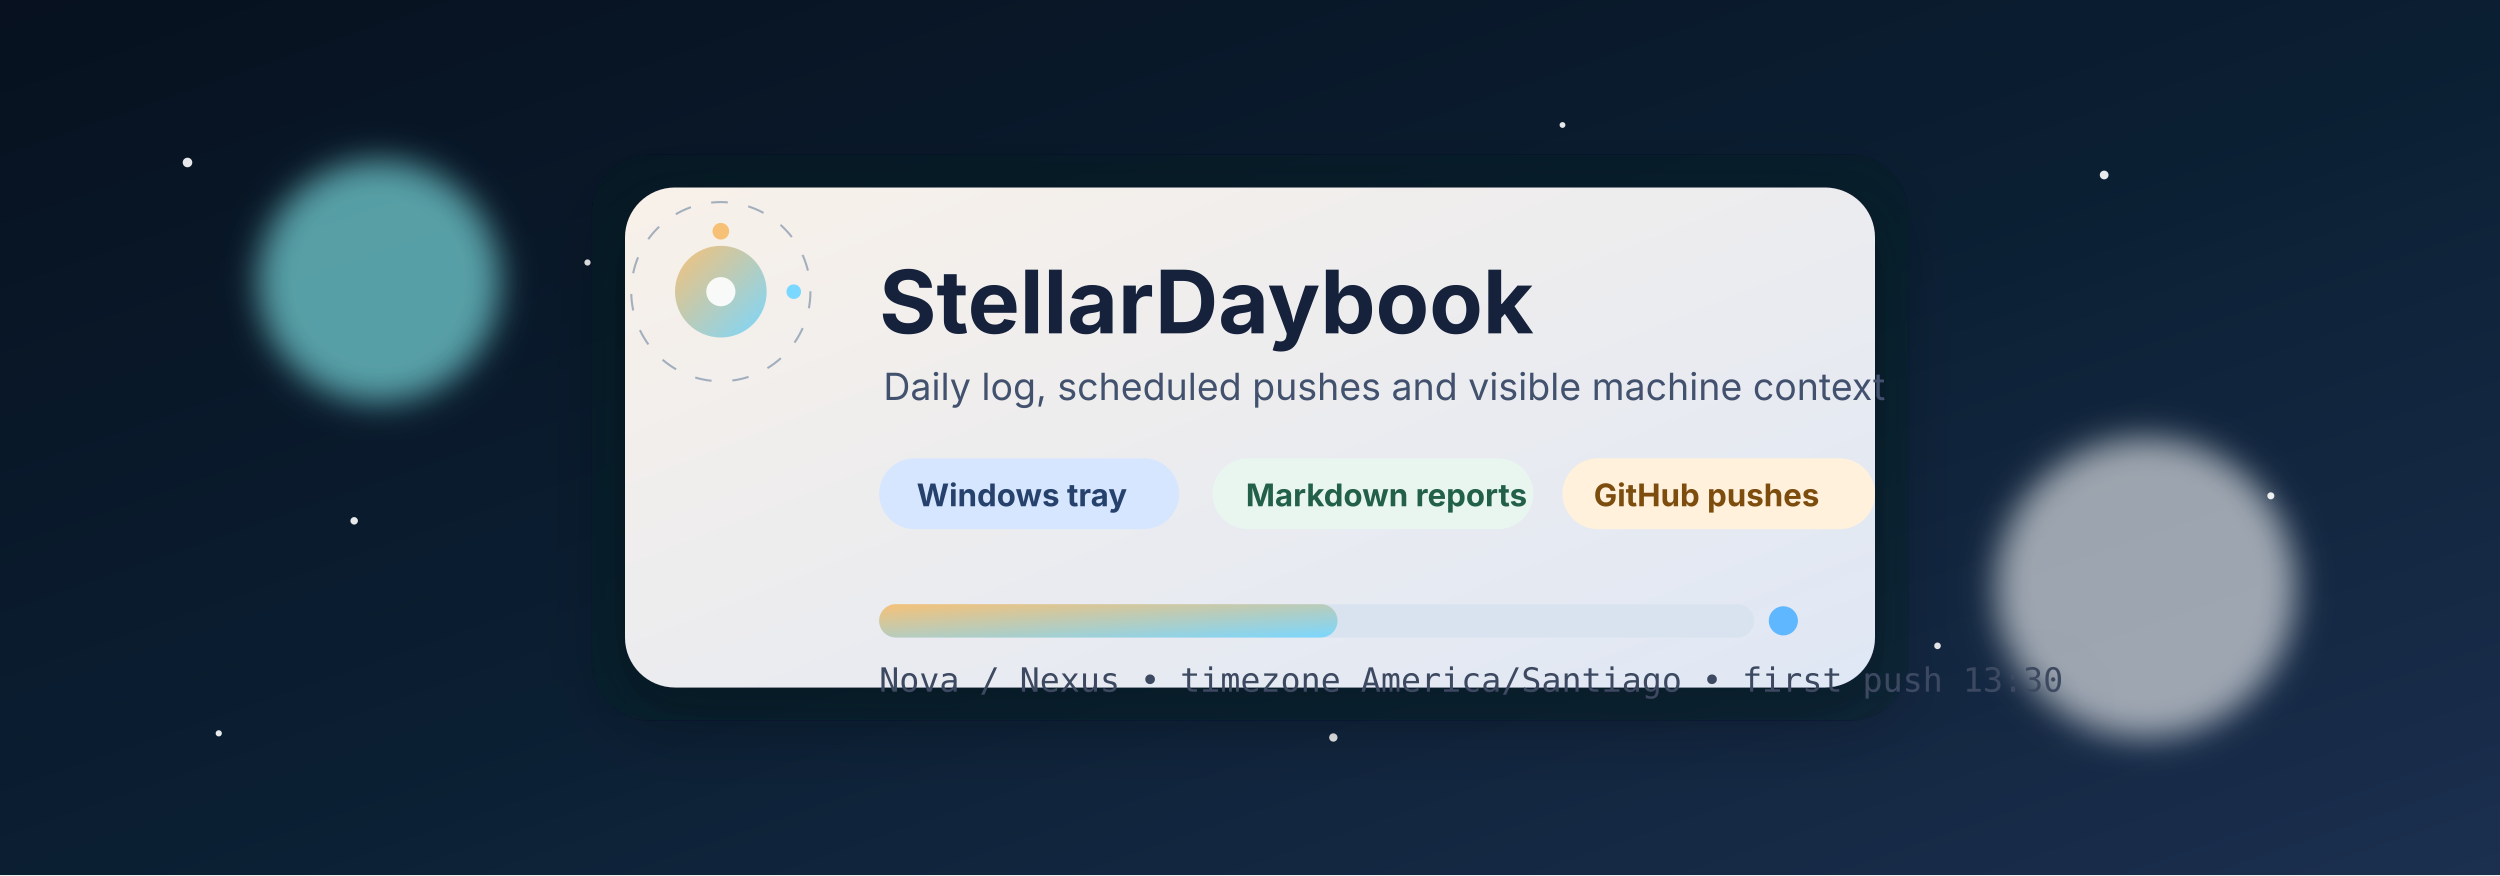
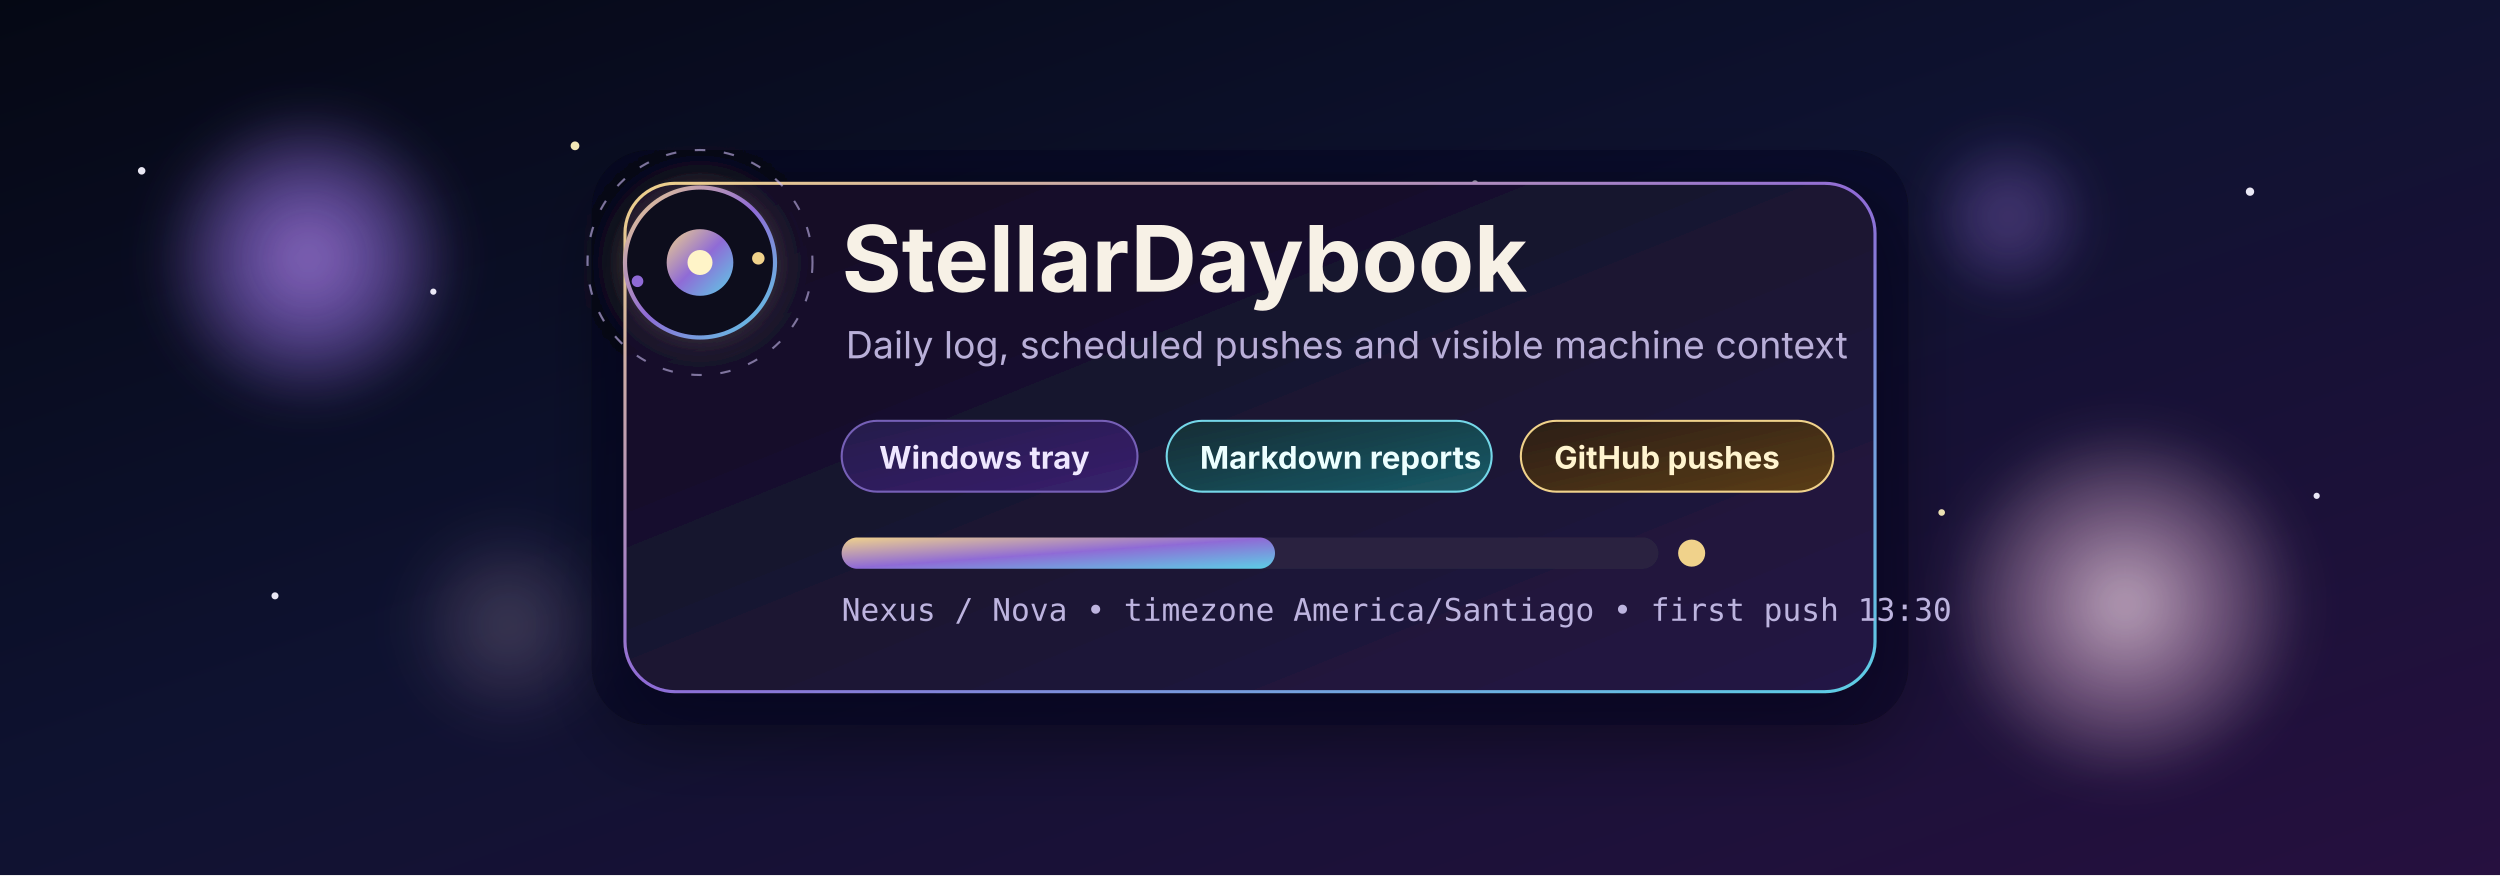
<svg xmlns="http://www.w3.org/2000/svg" viewBox="0 0 1200 420" role="img" aria-labelledby="title desc">
  <defs>
-     <linearGradient id="bg" x1="0" y1="0" x2="1" y2="1">
-       <stop offset="0%" stop-color="#07111f" />
-       <stop offset="52%" stop-color="#0b1f33" />
-       <stop offset="100%" stop-color="#1b2f4f" />
+     <linearGradient id="space" x1="0" y1="0" x2="1" y2="1">
+       <stop offset="0%" stop-color="#050814" />
+       <stop offset="45%" stop-color="#0e1230" />
+       <stop offset="100%" stop-color="#26103f" />
    </linearGradient>
+     <radialGradient id="nebulaA" cx="50%" cy="50%" r="50%">
+       <stop offset="0%" stop-color="#7f5cff" stop-opacity="0.95" />
+       <stop offset="45%" stop-color="#4d2c8a" stop-opacity="0.65" />
+       <stop offset="100%" stop-color="#4d2c8a" stop-opacity="0" />
+     </radialGradient>
+     <radialGradient id="nebulaB" cx="50%" cy="50%" r="50%">
+       <stop offset="0%" stop-color="#ffcb6b" stop-opacity="0.95" />
+       <stop offset="55%" stop-color="#d6a94b" stop-opacity="0.45" />
+       <stop offset="100%" stop-color="#d6a94b" stop-opacity="0" />
+     </radialGradient>
    <linearGradient id="card" x1="0" y1="0" x2="1" y2="1">
-       <stop offset="0%" stop-color="#f8f1e9" />
-       <stop offset="100%" stop-color="#dfe7f5" />
+       <stop offset="0%" stop-color="#110b24" />
+       <stop offset="50%" stop-color="#1a1431" />
+       <stop offset="100%" stop-color="#251945" />
    </linearGradient>
-     <linearGradient id="accent" x1="0" y1="0" x2="1" y2="1">
-       <stop offset="0%" stop-color="#f6c177" />
-       <stop offset="100%" stop-color="#7ad7ff" />
+     <linearGradient id="cardEdge" x1="0" y1="0" x2="1" y2="1">
+       <stop offset="0%" stop-color="#f0d28b" />
+       <stop offset="50%" stop-color="#8f6bd6" />
+       <stop offset="100%" stop-color="#5ccfe6" />
    </linearGradient>
-     <filter id="glow" x="-50%" y="-50%" width="200%" height="200%">
-       <feGaussianBlur stdDeviation="8" result="blur" />
-       <feColorMatrix in="blur" type="matrix" values="         1 0 0 0 0.2         0 1 0 0 0.6         0 0 1 0 0.9         0 0 0 0.9 0" />
+     <linearGradient id="pillA" x1="0" y1="0" x2="1" y2="1">
+       <stop offset="0%" stop-color="#25194a" />
+       <stop offset="100%" stop-color="#38216d" />
+     </linearGradient>
+     <linearGradient id="pillB" x1="0" y1="0" x2="1" y2="1">
+       <stop offset="0%" stop-color="#2a1d13" />
+       <stop offset="100%" stop-color="#5b3d14" />
+     </linearGradient>
+     <linearGradient id="pillC" x1="0" y1="0" x2="1" y2="1">
+       <stop offset="0%" stop-color="#122c34" />
+       <stop offset="100%" stop-color="#1b5b68" />
+     </linearGradient>
+     <filter id="softGlow" x="-60%" y="-60%" width="220%" height="220%">
+       <feGaussianBlur stdDeviation="10" result="blur" />
+       <feColorMatrix in="blur" type="matrix" values="         1 0 0 0 0.32         0 1 0 0 0.18         0 0 1 0 0.75         0 0 0 0.85 0" />
    </filter>
-     <filter id="shadow" x="-20%" y="-20%" width="140%" height="140%">
-       <feDropShadow dx="0" dy="10" stdDeviation="16" flood-color="#000000" flood-opacity="0.35" />
+     <filter id="shadow" x="-30%" y="-30%" width="160%" height="160%">
+       <feDropShadow dx="0" dy="16" stdDeviation="18" flood-color="#000000" flood-opacity="0.45" />
+     </filter>
+     <filter id="innerGlow" x="-30%" y="-30%" width="160%" height="160%">
+       <feDropShadow dx="0" dy="0" stdDeviation="8" flood-color="#f0d28b" flood-opacity="0.24" />
    </filter>
  </defs>
-   <rect width="1200" height="420" fill="url(#bg)" />
-   <g opacity="0.9">
-     <circle cx="90" cy="78" r="2.3" fill="#fff" />
-     <circle cx="170" cy="250" r="1.8" fill="#fff" />
-     <circle cx="282" cy="126" r="1.5" fill="#fff" />
-     <circle cx="1010" cy="84" r="2.1" fill="#fff" />
-     <circle cx="1090" cy="238" r="1.7" fill="#fff" />
-     <circle cx="930" cy="310" r="1.6" fill="#fff" />
-     <circle cx="750" cy="60" r="1.4" fill="#fff" />
-     <circle cx="640" cy="354" r="2" fill="#fff" />
-     <circle cx="105" cy="352" r="1.5" fill="#fff" />
+   <rect width="1200" height="420" fill="url(#space)" />
+   <g filter="url(#softGlow)" opacity="0.88">
+     <circle cx="148" cy="124" r="74" fill="url(#nebulaA)" />
+     <circle cx="1020" cy="290" r="88" fill="url(#nebulaB)" />
+     <circle cx="964" cy="104" r="42" fill="url(#nebulaA)" opacity="0.45" />
+     <circle cx="244" cy="300" r="52" fill="url(#nebulaB)" opacity="0.28" />
  </g>
-   <g filter="url(#glow)" opacity="0.65">
-     <circle cx="182" cy="135" r="58" fill="#4cc9f0">
-       <animate attributeName="r" values="52;62;52" dur="5.5s" repeatCount="indefinite" />
-     </circle>
-     <circle cx="1030" cy="282" r="72" fill="#f6c177">
-       <animate attributeName="r" values="64;76;64" dur="6s" repeatCount="indefinite" />
-     </circle>
+   <g opacity="0.95">
+     <circle cx="68" cy="82" r="1.8" fill="#f5f2ff" />
+     <circle cx="132" cy="286" r="1.7" fill="#f5f2ff" />
+     <circle cx="208" cy="140" r="1.5" fill="#f5f2ff" />
+     <circle cx="276" cy="70" r="2.1" fill="#fff2bf" />
+     <circle cx="360" cy="258" r="1.6" fill="#f5f2ff" />
+     <circle cx="512" cy="110" r="1.7" fill="#f5f2ff" />
+     <circle cx="606" cy="300" r="1.7" fill="#fff2bf" />
+     <circle cx="708" cy="88" r="1.5" fill="#f5f2ff" />
+     <circle cx="854" cy="132" r="1.8" fill="#f5f2ff" />
+     <circle cx="932" cy="246" r="1.6" fill="#fff2bf" />
+     <circle cx="1080" cy="92" r="2.0" fill="#f5f2ff" />
+     <circle cx="1112" cy="238" r="1.5" fill="#f5f2ff" />
  </g>
-   <g transform="translate(284 74)" filter="url(#shadow)">
-     <rect x="0" y="0" width="632" height="272" rx="28" fill="#0f1729" opacity="0.28" />
-     <rect x="16" y="16" width="600" height="240" rx="24" fill="url(#card)" />
-     <g transform="translate(40 44)">
-       <circle cx="22" cy="22" r="22" fill="url(#accent)" />
-       <circle cx="22" cy="22" r="7" fill="#ffffff" opacity="0.9" />
-       <circle cx="22" cy="22" r="43" fill="none" stroke="#3f5f86" stroke-dasharray="8 10" opacity="0.45" />
+   <g filter="url(#shadow)">
+     <rect x="284" y="72" width="632" height="276" rx="28" fill="#090712" opacity="0.34" />
+     <rect x="300" y="88" width="600" height="244" rx="24" fill="url(#card)" stroke="url(#cardEdge)" stroke-width="1.5" />
+     <g transform="translate(336 126)" filter="url(#innerGlow)">
+       <circle cx="0" cy="0" r="36" fill="#0d0a1d" stroke="url(#cardEdge)" stroke-width="2" />
+       <circle cx="0" cy="0" r="16" fill="url(#cardEdge)">
+         <animate attributeName="r" values="15;18;15" dur="4.8s" repeatCount="indefinite" />
+       </circle>
+       <circle cx="0" cy="0" r="6" fill="#fff4c8" />
      <g>
-         <circle cx="22" cy="-7" r="4" fill="#f6c177" />
-         <animateTransform attributeName="transform" type="rotate" from="0 22 22" to="360 22 22" dur="7s" repeatCount="indefinite" />
+         <circle cx="28" cy="-2" r="3" fill="#f0d28b" />
+         <animateTransform attributeName="transform" type="rotate" from="0 0 0" to="360 0 0" dur="8s" repeatCount="indefinite" />
      </g>
      <g>
-         <circle cx="57" cy="22" r="3.5" fill="#7ad7ff" />
-         <animateTransform attributeName="transform" type="rotate" from="0 22 22" to="360 22 22" dur="10s" repeatCount="indefinite" />
+         <circle cx="-30" cy="9" r="2.8" fill="#8f6bd6" />
+         <animateTransform attributeName="transform" type="rotate" from="0 0 0" to="360 0 0" dur="12s" repeatCount="indefinite" />
      </g>
+       <circle cx="0" cy="0" r="54" fill="none" stroke="#d8c6ff" stroke-dasharray="5 9" opacity="0.55" />
    </g>
-     <text x="138" y="86" font-family="Segoe UI, Inter, Arial, sans-serif" font-size="42" font-weight="700" fill="#13203a">
+     <text x="404" y="140" font-family="Segoe UI, Inter, Arial, sans-serif" font-size="44" font-weight="700" fill="#f7f1e6">
      StellarDaybook
    </text>
-     <text x="140" y="118" font-family="Segoe UI, Inter, Arial, sans-serif" font-size="18" fill="#42516d">
+     <text x="406" y="172" font-family="Segoe UI, Inter, Arial, sans-serif" font-size="18" fill="#b9afd8">
      Daily log, scheduled pushes and visible machine context
    </text>
-     <g transform="translate(138 146)">
-       <rect x="0" y="0" width="144" height="34" rx="17" fill="#d7e6ff" />
-       <text x="18" y="23" font-family="Segoe UI, Inter, Arial, sans-serif" font-size="15" font-weight="700" fill="#26436c">Windows tray</text>
-       <rect x="160" y="0" width="154" height="34" rx="17" fill="#e8f6ef" />
-       <text x="176" y="23" font-family="Segoe UI, Inter, Arial, sans-serif" font-size="15" font-weight="700" fill="#24614a">Markdown reports</text>
-       <rect x="328" y="0" width="150" height="34" rx="17" fill="#fff1dc" />
-       <text x="343" y="23" font-family="Segoe UI, Inter, Arial, sans-serif" font-size="15" font-weight="700" fill="#7d4d10">GitHub pushes</text>
+     <g transform="translate(404 202)">
+       <rect x="0" y="0" width="142" height="34" rx="17" fill="url(#pillA)" stroke="#7660b7" stroke-width="1" />
+       <text x="18" y="23" font-family="Segoe UI, Inter, Arial, sans-serif" font-size="15" font-weight="700" fill="#efe7ff">Windows tray</text>
+       <rect x="156" y="0" width="156" height="34" rx="17" fill="url(#pillC)" stroke="#74d7e8" stroke-width="1" />
+       <text x="172" y="23" font-family="Segoe UI, Inter, Arial, sans-serif" font-size="15" font-weight="700" fill="#ecffff">Markdown reports</text>
+       <rect x="326" y="0" width="150" height="34" rx="17" fill="url(#pillB)" stroke="#f0d28b" stroke-width="1" />
+       <text x="342" y="23" font-family="Segoe UI, Inter, Arial, sans-serif" font-size="15" font-weight="700" fill="#fff4cf">GitHub pushes</text>
    </g>
-     <g transform="translate(138 216)">
-       <rect x="0" y="0" width="420" height="16" rx="8" fill="#d9e3f0" />
-       <rect x="0" y="0" width="220" height="16" rx="8" fill="url(#accent)">
-         <animate attributeName="width" values="160;290;180;220" dur="6s" repeatCount="indefinite" />
+     <g transform="translate(404 258)">
+       <rect x="0" y="0" width="392" height="15" rx="7.5" fill="#2b2441" />
+       <rect x="0" y="0" width="208" height="15" rx="7.5" fill="url(#cardEdge)">
+         <animate attributeName="width" values="170;292;188;226" dur="6s" repeatCount="indefinite" />
      </rect>
-       <circle cx="434" cy="8" r="7" fill="#5eb8ff">
-         <animate attributeName="opacity" values="0.3;1;0.3" dur="1.8s" repeatCount="indefinite" />
+       <circle cx="408" cy="7.5" r="6.5" fill="#f0d28b">
+         <animate attributeName="opacity" values="0.35;1;0.35" dur="2s" repeatCount="indefinite" />
      </circle>
-       <text x="0" y="42" font-family="Consolas, Menlo, monospace" font-size="16" fill="#3d4a61">
-         Nova / Nexus • timezone America/Santiago • first push 13:30
+       <text x="0" y="40" font-family="Consolas, Menlo, monospace" font-size="15" fill="#bdb4df">
+         Nexus / Nova • timezone America/Santiago • first push 13:30
      </text>
    </g>
  </g>
</svg>
